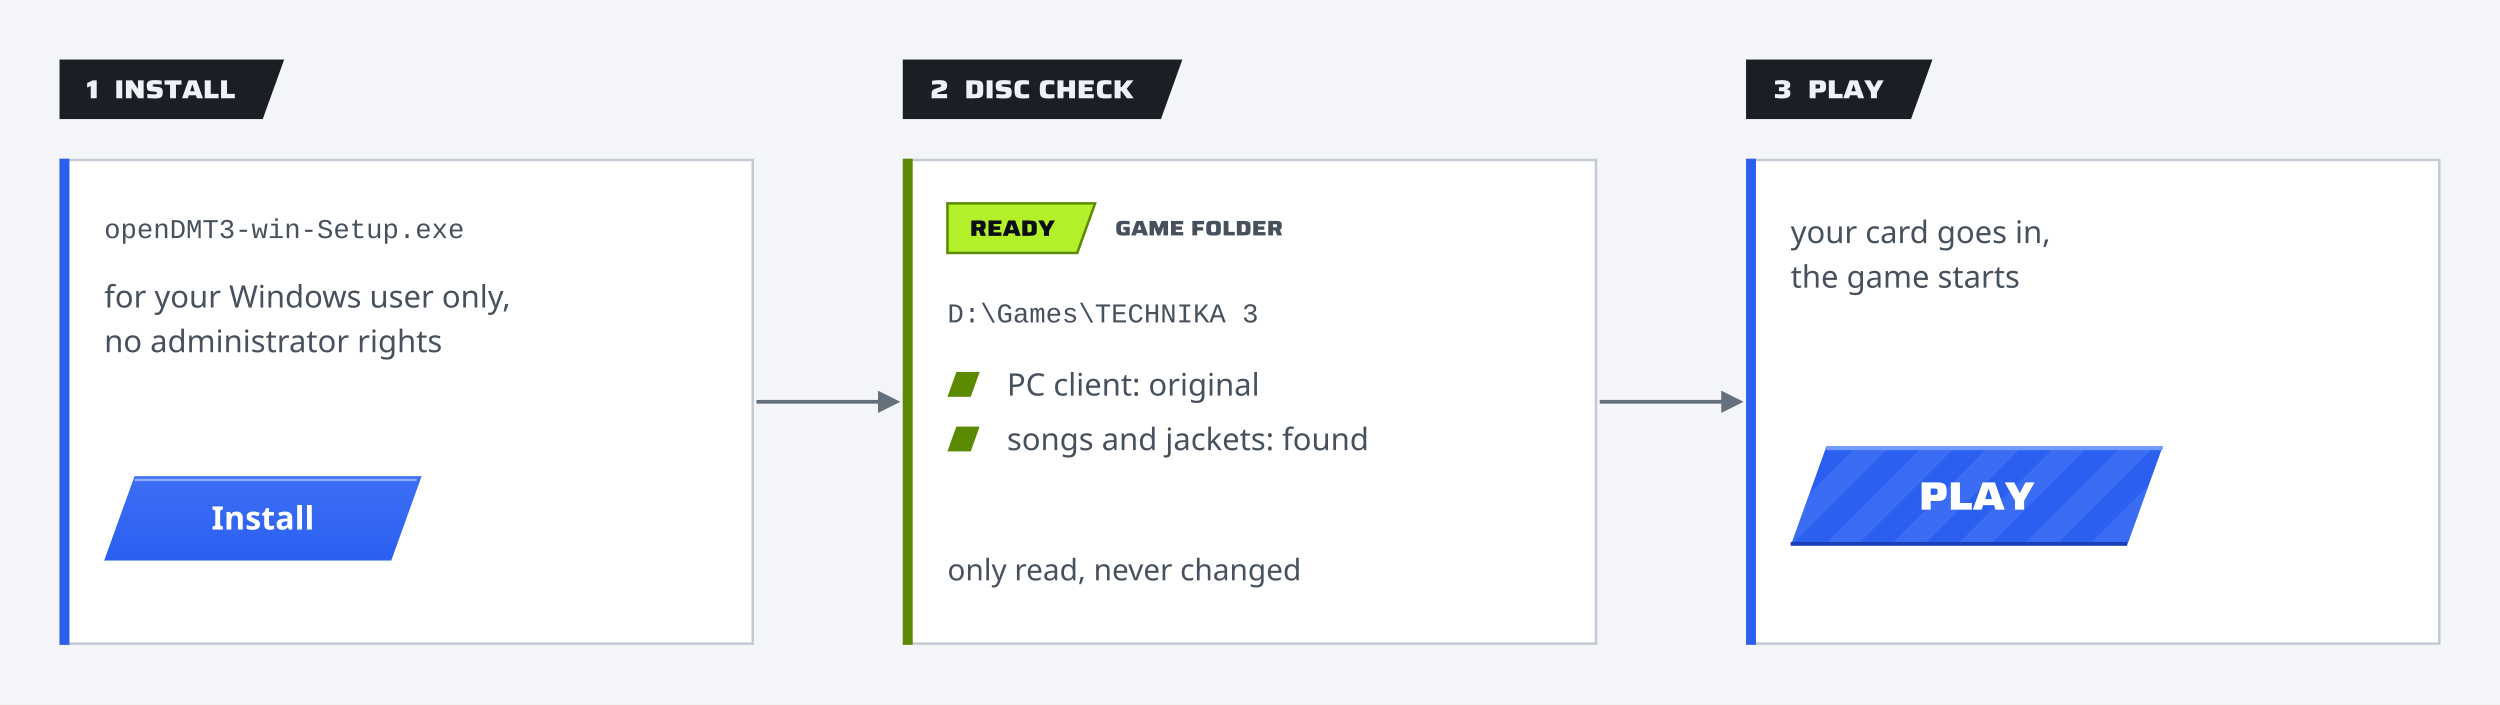
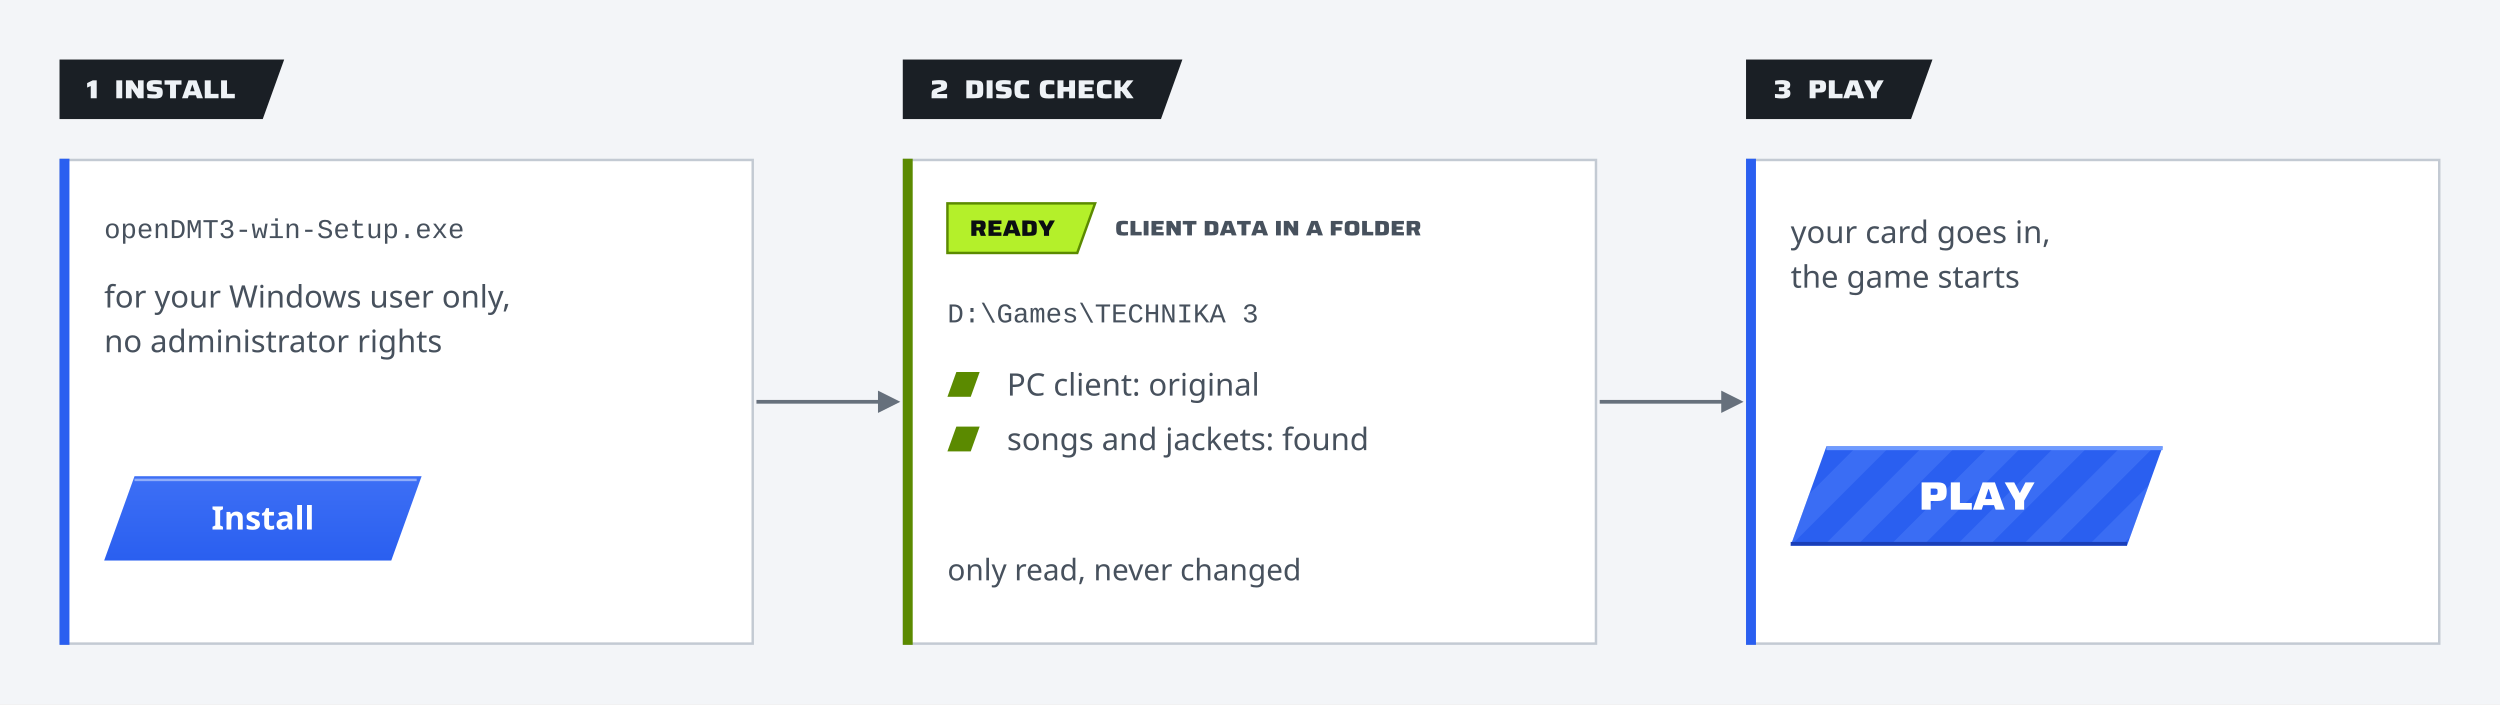
- <svg xmlns="http://www.w3.org/2000/svg" viewBox="-24 -24 1008 284" width="1008" height="284" font-family="Pretendard, -apple-system, BlinkMacSystemFont, 'Segoe UI', 'Noto Sans', 'Malgun Gothic', Helvetica, Arial, sans-serif" role="img" aria-label="Playing in three steps. Install: run openDMT3-win-Setup.exe, which installs for your Windows user without administrator rights. DISC CHECK: the launcher finds your game folder and says what it is, here a made-up folder that is ready, with its PC client, songs and jackets. PLAY: your card goes in and the game starts.">
+ <svg xmlns="http://www.w3.org/2000/svg" viewBox="-24 -24 1008 284" width="1008" height="284" font-family="Pretendard, -apple-system, BlinkMacSystemFont, 'Segoe UI', 'Noto Sans', 'Malgun Gothic', Helvetica, Arial, sans-serif" role="img" aria-label="Playing in three steps. Install: run openDMT3-win-Setup.exe, which installs for your Windows user without administrator rights. DISC CHECK: the launcher finds your client data and says what it is, here made-up client data in a folder that is ready, with its PC client, songs and jackets. PLAY: your card goes in and the game starts.">
  <defs>
    <linearGradient id="button0" x1="0" y1="0" x2="0" y2="1">
      <stop offset="0" stop-color="#3d6ff5" />
      <stop offset="1" stop-color="#2a5ff0" />
    </linearGradient>
    <clipPath id="play1">
      <path d="M712.4,156 L848,156 L833.6,196 L698,196 Z" />
    </clipPath>
  </defs>
  <rect x="-24" y="-24" width="1008" height="284" fill="#f3f5f8" />
  <path d="M0,0 H90.585 L81.945,24 H0 Z" fill="#1a1f25" />
  <path fill="#eef2f6" d="M12.59 15.61V10.7L11.13 11.31V9.5L13.39 8.39H14.99V15.61Z M22.89 15.61V8.39H25.28V15.61Z M26.77 15.61V8.39H29.31L31.55 11.79H31.62V8.39H33.91V15.61H31.65L29.12 11.69H29.06V15.61Z M38.65 15.7Q38.13 15.7 37.54 15.67Q36.95 15.64 36.39 15.61Q35.84 15.57 35.41 15.52V13.91Q35.86 13.94 36.32 13.97Q36.77 14.01 37.18 14.02Q37.59 14.04 37.87 14.04Q38.41 14.04 38.68 14.02Q38.95 14 39.07 13.93Q39.15 13.89 39.18 13.83Q39.21 13.76 39.22 13.67Q39.22 13.57 39.22 13.47Q39.22 13.31 39.19 13.22Q39.16 13.13 39.06 13.09Q38.96 13.04 38.76 13.01Q38.55 12.98 38.22 12.95L36.67 12.79Q36.22 12.75 35.93 12.58Q35.63 12.42 35.47 12.13Q35.3 11.84 35.23 11.43Q35.16 11.02 35.16 10.48Q35.16 9.76 35.41 9.33Q35.65 8.9 36.08 8.68Q36.52 8.45 37.09 8.38Q37.67 8.3 38.33 8.3Q38.8 8.3 39.32 8.32Q39.84 8.35 40.34 8.4Q40.84 8.45 41.2 8.54V10.11Q40.85 10.06 40.4 10.03Q39.95 9.99 39.5 9.98Q39.05 9.96 38.67 9.96Q38.33 9.96 38.12 9.98Q37.9 10 37.77 10.06Q37.64 10.11 37.6 10.2Q37.56 10.3 37.56 10.45Q37.56 10.62 37.6 10.72Q37.64 10.81 37.8 10.87Q37.95 10.92 38.3 10.95L39.83 11.1Q40.16 11.13 40.44 11.2Q40.73 11.28 40.96 11.43Q41.19 11.58 41.36 11.87Q41.44 12.01 41.5 12.22Q41.57 12.42 41.59 12.7Q41.62 12.98 41.62 13.33Q41.62 13.98 41.47 14.41Q41.32 14.85 41.05 15.11Q40.78 15.37 40.41 15.49Q40.03 15.61 39.59 15.65Q39.15 15.7 38.65 15.7Z M44.56 15.61V10.15H42.35V8.39H49.18V10.15H46.95V15.61Z M49.39 15.61 51.98 8.39H55.23L57.82 15.61H55.4L54.99 14.41H52.14L51.73 15.61ZM52.64 12.81H54.48L53.62 10.15H53.51Z M58.56 15.61V8.39H60.97V13.85H64.12V15.61Z M65.13 15.61V8.39H67.53V13.85H70.68V15.61Z" />
  <rect x="0.5" y="40.5" width="279" height="195" fill="#ffffff" stroke="#c3cad3" stroke-width="1" />
  <rect x="0" y="40" width="4" height="196" fill="#2a5ff0" />
  <path d="M281,138 L332,138" fill="none" stroke="#66707c" stroke-width="1.5" stroke-linejoin="round" />
  <path d="M339,138 L330.0,142.5 L330.0,133.5 Z" fill="#66707c" data-tip="339,138" />
  <path d="M340,0 H452.74 L444.1,24 H340 Z" fill="#1a1f25" />
  <path fill="#eef2f6" d="M351.61 15.61V14.51Q351.61 13.96 351.64 13.54Q351.66 13.12 351.79 12.8Q351.92 12.48 352.2 12.25Q352.48 12.01 352.97 11.84L354.81 11.2Q355.11 11.09 355.24 11Q355.38 10.92 355.42 10.8Q355.46 10.68 355.46 10.47Q355.46 10.25 355.36 10.14Q355.26 10.04 355.01 10Q354.76 9.96 354.3 9.96Q354.02 9.96 353.61 9.99Q353.2 10.02 352.74 10.06Q352.27 10.1 351.79 10.16V8.58Q352.21 8.49 352.74 8.44Q353.27 8.38 353.83 8.34Q354.39 8.3 354.87 8.3Q355.49 8.3 356.04 8.38Q356.59 8.45 357 8.66Q357.4 8.87 357.64 9.28Q357.88 9.69 357.88 10.34Q357.88 11.01 357.73 11.44Q357.58 11.87 357.29 12.12Q357.01 12.36 356.54 12.51L354.22 13.28Q354.09 13.32 354.01 13.38Q353.93 13.43 353.9 13.51Q353.87 13.59 353.87 13.73V13.91H357.88V15.61Z M365.63 15.61V8.39H368.58Q369.72 8.39 370.45 8.48Q371.18 8.58 371.59 8.81Q372 9.05 372.18 9.46Q372.37 9.87 372.41 10.49Q372.45 11.12 372.45 12Q372.45 12.89 372.41 13.52Q372.37 14.14 372.18 14.55Q372 14.96 371.59 15.19Q371.18 15.42 370.45 15.52Q369.72 15.61 368.58 15.61ZM368.04 13.95H368.56Q369 13.95 369.28 13.93Q369.55 13.9 369.71 13.81Q369.87 13.71 369.94 13.51Q370.02 13.3 370.03 12.93Q370.05 12.57 370.05 12.01Q370.05 11.44 370.03 11.07Q370.01 10.7 369.94 10.49Q369.87 10.29 369.71 10.19Q369.54 10.09 369.27 10.07Q369 10.05 368.56 10.05H368.04Z M373.82 15.61V8.39H376.21V15.61Z M380.95 15.7Q380.43 15.7 379.84 15.67Q379.25 15.64 378.69 15.61Q378.14 15.57 377.71 15.52V13.91Q378.16 13.94 378.62 13.97Q379.07 14.01 379.48 14.02Q379.89 14.04 380.17 14.04Q380.7 14.04 380.98 14.02Q381.25 14 381.37 13.93Q381.45 13.89 381.48 13.83Q381.51 13.76 381.52 13.67Q381.52 13.57 381.52 13.47Q381.52 13.31 381.49 13.22Q381.46 13.13 381.36 13.09Q381.26 13.04 381.06 13.01Q380.85 12.98 380.52 12.95L378.97 12.79Q378.52 12.75 378.23 12.58Q377.93 12.42 377.76 12.13Q377.6 11.84 377.53 11.43Q377.46 11.02 377.46 10.48Q377.46 9.76 377.71 9.33Q377.95 8.9 378.38 8.68Q378.81 8.45 379.39 8.38Q379.97 8.3 380.63 8.3Q381.1 8.3 381.62 8.32Q382.14 8.35 382.64 8.4Q383.14 8.45 383.5 8.54V10.11Q383.15 10.06 382.7 10.03Q382.25 9.99 381.8 9.98Q381.35 9.96 380.97 9.96Q380.63 9.96 380.42 9.98Q380.2 10 380.07 10.06Q379.94 10.11 379.9 10.2Q379.86 10.3 379.86 10.45Q379.86 10.62 379.9 10.72Q379.94 10.81 380.1 10.87Q380.25 10.92 380.6 10.95L382.13 11.1Q382.46 11.13 382.74 11.2Q383.03 11.28 383.26 11.43Q383.49 11.58 383.66 11.87Q383.74 12.01 383.8 12.22Q383.87 12.42 383.89 12.7Q383.92 12.98 383.92 13.33Q383.92 13.98 383.77 14.41Q383.62 14.85 383.35 15.11Q383.08 15.37 382.7 15.49Q382.33 15.61 381.89 15.65Q381.45 15.7 380.95 15.7Z M388.63 15.7Q387.68 15.7 387.03 15.59Q386.39 15.49 385.99 15.23Q385.59 14.98 385.38 14.56Q385.18 14.13 385.1 13.5Q385.03 12.87 385.03 12Q385.03 11.13 385.1 10.5Q385.17 9.87 385.37 9.44Q385.58 9.02 385.98 8.77Q386.37 8.51 387.03 8.41Q387.68 8.3 388.63 8.3Q389.01 8.3 389.42 8.33Q389.83 8.36 390.22 8.4Q390.61 8.44 390.9 8.5V10.1Q390.42 10.06 390.09 10.04Q389.77 10.02 389.57 10Q389.37 9.99 389.23 9.99Q388.72 9.99 388.38 10.03Q388.04 10.07 387.86 10.18Q387.68 10.29 387.59 10.51Q387.5 10.73 387.47 11.09Q387.45 11.45 387.45 12Q387.45 12.55 387.47 12.91Q387.5 13.28 387.59 13.5Q387.68 13.71 387.86 13.82Q388.04 13.93 388.38 13.97Q388.72 14.01 389.23 14.01Q389.62 14.01 390.1 13.97Q390.59 13.94 390.95 13.9V15.54Q390.67 15.58 390.28 15.62Q389.88 15.65 389.46 15.68Q389.03 15.7 388.63 15.7Z M398.83 15.7Q397.87 15.7 397.23 15.59Q396.58 15.49 396.18 15.23Q395.78 14.98 395.58 14.56Q395.37 14.13 395.3 13.5Q395.23 12.87 395.23 12Q395.23 11.13 395.29 10.5Q395.36 9.87 395.57 9.44Q395.77 9.02 396.17 8.77Q396.57 8.51 397.22 8.41Q397.87 8.3 398.83 8.3Q399.21 8.3 399.62 8.33Q400.02 8.36 400.41 8.4Q400.8 8.44 401.1 8.5V10.1Q400.61 10.06 400.29 10.04Q399.96 10.02 399.76 10Q399.56 9.99 399.43 9.99Q398.91 9.99 398.58 10.03Q398.24 10.07 398.06 10.18Q397.87 10.29 397.78 10.51Q397.69 10.73 397.67 11.09Q397.64 11.45 397.64 12Q397.64 12.55 397.67 12.91Q397.69 13.28 397.78 13.5Q397.87 13.71 398.06 13.82Q398.24 13.93 398.58 13.97Q398.91 14.01 399.43 14.01Q399.81 14.01 400.3 13.97Q400.78 13.94 401.15 13.9V15.54Q400.86 15.58 400.47 15.62Q400.08 15.65 399.65 15.68Q399.23 15.7 398.83 15.7Z M402.39 15.61V8.39H404.79V11.07H407.06V8.39H409.45V15.61H407.06V12.93H404.79V15.61Z M410.94 15.61V8.39H417.02V10.05H413.33V11.16H416.42V12.78H413.33V13.95H417.02V15.61Z M421.85 15.7Q420.9 15.7 420.25 15.59Q419.61 15.49 419.21 15.23Q418.81 14.98 418.6 14.56Q418.4 14.13 418.33 13.5Q418.25 12.87 418.25 12Q418.25 11.13 418.32 10.5Q418.39 9.87 418.59 9.44Q418.8 9.02 419.2 8.77Q419.6 8.51 420.25 8.41Q420.9 8.3 421.85 8.3Q422.23 8.3 422.64 8.33Q423.05 8.36 423.44 8.4Q423.83 8.44 424.12 8.5V10.1Q423.64 10.06 423.31 10.04Q422.99 10.02 422.79 10Q422.59 9.99 422.45 9.99Q421.94 9.99 421.6 10.03Q421.27 10.07 421.08 10.18Q420.9 10.29 420.81 10.51Q420.72 10.73 420.69 11.09Q420.67 11.45 420.67 12Q420.67 12.55 420.69 12.91Q420.72 13.28 420.81 13.5Q420.9 13.71 421.08 13.82Q421.27 13.93 421.6 13.97Q421.94 14.01 422.45 14.01Q422.84 14.01 423.32 13.97Q423.81 13.94 424.17 13.9V15.54Q423.89 15.58 423.5 15.62Q423.1 15.65 422.68 15.68Q422.25 15.7 421.85 15.7Z M425.41 15.61V8.39H427.82V11.14H428.24L430.38 8.39H433.01L430.29 11.78L433.08 15.61H430.35L428.24 12.73H427.82V15.61Z" />
  <rect x="340.5" y="40.5" width="279" height="195" fill="#ffffff" stroke="#c3cad3" stroke-width="1" />
  <rect x="340" y="40" width="4" height="196" fill="#5b8a00" />
  <path d="M621,138 L672,138" fill="none" stroke="#66707c" stroke-width="1.5" stroke-linejoin="round" />
  <path d="M679,138 L670.0,142.5 L670.0,133.5 Z" fill="#66707c" data-tip="679,138" />
  <path d="M680,0 H755.17 L746.53,24 H680 Z" fill="#1a1f25" />
  <path fill="#eef2f6" d="M694.4 15.7Q693.98 15.7 693.49 15.66Q693.01 15.62 692.53 15.57Q692.05 15.52 691.66 15.44V13.88Q692.11 13.92 692.61 13.96Q693.1 14 693.54 14.02Q693.97 14.04 694.29 14.04Q694.75 14.04 695.01 14.01Q695.26 13.97 695.37 13.85Q695.47 13.72 695.47 13.43Q695.47 13.14 695.4 13Q695.33 12.86 695.13 12.82Q694.93 12.78 694.56 12.78H693.26V11.15H694.55Q694.91 11.15 695.09 11.11Q695.27 11.07 695.35 10.93Q695.42 10.8 695.42 10.56Q695.42 10.27 695.33 10.14Q695.23 10.02 694.96 9.99Q694.7 9.96 694.15 9.96Q693.78 9.96 693.34 9.99Q692.89 10.02 692.46 10.05Q692.04 10.09 691.72 10.13V8.56Q692.1 8.48 692.56 8.43Q693.03 8.38 693.51 8.34Q694 8.3 694.41 8.3Q695.43 8.3 696.1 8.45Q696.76 8.59 697.14 8.84Q697.51 9.09 697.67 9.44Q697.83 9.79 697.83 10.23Q697.83 11 697.47 11.38Q697.11 11.75 696.39 11.91V11.95Q696.87 12.05 697.21 12.23Q697.54 12.4 697.71 12.73Q697.89 13.07 697.89 13.67Q697.89 14.09 697.75 14.46Q697.62 14.82 697.25 15.1Q696.89 15.38 696.2 15.54Q695.5 15.7 694.4 15.7Z M705.65 15.61V8.39H709.86Q710.63 8.39 711.12 8.55Q711.6 8.71 711.85 9.02Q712.11 9.33 712.19 9.79Q712.27 10.26 712.27 10.86Q712.27 11.41 712.19 11.86Q712.12 12.31 711.87 12.64Q711.62 12.97 711.14 13.14Q710.66 13.31 709.85 13.31H708.05V15.61ZM708.05 11.7H708.85Q709.21 11.7 709.41 11.66Q709.62 11.63 709.71 11.54Q709.81 11.45 709.84 11.29Q709.88 11.12 709.88 10.86Q709.88 10.58 709.85 10.41Q709.82 10.25 709.72 10.16Q709.62 10.08 709.42 10.05Q709.22 10.02 708.86 10.02H708.05Z M713.38 15.61V8.39H715.78V13.85H718.93V15.61Z M719.19 15.61 721.79 8.39H725.03L727.62 15.61H725.21L724.8 14.41H721.94L721.53 15.61ZM722.45 12.81H724.28L723.42 10.15H723.32Z M730.36 15.61V13.23L727.62 8.39H730.14L731.6 11.19H731.66L733.12 8.39H735.53L732.77 13.23V15.61Z" />
  <rect x="680.5" y="40.5" width="279" height="195" fill="#ffffff" stroke="#c3cad3" stroke-width="1" />
  <rect x="680" y="40" width="4" height="196" fill="#2a5ff0" />
  <text x="18" y="72" font-size="11" font-family="ui-monospace, SFMono-Regular, 'SF Mono', Menlo, Consolas, 'Liberation Mono', 'DejaVu Sans Mono', monospace" fill="#47515d" text-anchor="start" data-box="18,272">openDMT3-win-Setup.exe</text>
  <text x="18" y="100" font-size="12.5" fill="#47515d" text-anchor="start" data-box="18,270">for your Windows user only,</text>
  <text x="18" y="118" font-size="12.5" fill="#47515d" text-anchor="start" data-box="18,270">no administrator rights</text>
  <path d="M30.24,168 L146,168 L133.76,202 L18,202 Z" fill="url(#button0)" />
  <path d="M30.24,169.5 H144" stroke="#ffffff" stroke-opacity="0.43" stroke-width="1" />
  <text x="82" y="189.5" font-size="13" font-weight="600" fill="#ffffff" text-anchor="middle" data-box="30.24,142">Install</text>
  <path d="M358,58 H417.544 L410.344,78 H358 Z" fill="#b4f02a" stroke="#5b8a00" stroke-width="1" />
  <path fill="#0b0e12" d="M367.63 71.1V64.9H371.34Q372.01 64.9 372.43 65.03Q372.85 65.17 373.07 65.42Q373.28 65.68 373.36 66.06Q373.44 66.43 373.44 66.93Q373.44 67.35 373.37 67.7Q373.31 68.05 373.12 68.32Q372.94 68.59 372.56 68.75L373.55 71.1H371.44L370.51 68.59L371.05 68.86Q370.92 68.94 370.78 68.95Q370.65 68.96 370.56 68.96H369.7V71.1ZM369.7 67.64H370.43Q370.76 67.64 370.95 67.61Q371.14 67.59 371.23 67.51Q371.33 67.44 371.36 67.31Q371.38 67.18 371.38 66.96Q371.38 66.74 371.36 66.61Q371.33 66.48 371.23 66.41Q371.14 66.34 370.96 66.32Q370.77 66.3 370.44 66.3H369.7Z M374.57 71.1V64.9H379.78V66.33H376.61V67.28H379.26V68.67H376.61V69.67H379.78V71.1Z M380.32 71.1 382.54 64.9H385.32L387.55 71.1H385.48L385.13 70.07H382.68L382.33 71.1ZM383.11 68.69H384.69L383.95 66.42H383.86Z M388.19 71.1V64.9H390.71Q391.7 64.9 392.32 64.99Q392.95 65.07 393.3 65.27Q393.65 65.47 393.81 65.82Q393.96 66.17 394 66.71Q394.04 67.24 394.04 68Q394.04 68.77 394 69.3Q393.96 69.84 393.81 70.19Q393.65 70.54 393.3 70.74Q392.95 70.93 392.32 71.02Q391.7 71.1 390.71 71.1ZM390.26 69.67H390.7Q391.07 69.67 391.31 69.65Q391.55 69.63 391.69 69.55Q391.82 69.47 391.88 69.29Q391.95 69.12 391.96 68.8Q391.97 68.49 391.97 68.01Q391.97 67.52 391.96 67.2Q391.94 66.88 391.88 66.71Q391.82 66.53 391.68 66.45Q391.54 66.36 391.31 66.34Q391.07 66.33 390.7 66.33H390.26Z M396.92 71.1V69.05L394.57 64.9H396.73L397.98 67.31H398.02L399.27 64.9H401.34L398.98 69.05V71.1Z" />
-   <path fill="#47515d" d="M429.09 70.99Q428.33 70.99 427.8 70.9Q427.27 70.81 426.92 70.61Q426.57 70.41 426.38 70.06Q426.19 69.72 426.11 69.21Q426.03 68.71 426.03 68Q426.03 67.29 426.11 66.79Q426.18 66.28 426.38 65.94Q426.57 65.59 426.91 65.39Q427.25 65.18 427.78 65.09Q428.3 65.01 429.04 65.01Q429.39 65.01 429.82 65.04Q430.24 65.07 430.68 65.11Q431.12 65.15 431.49 65.22V66.48Q431.17 66.44 430.84 66.41Q430.5 66.39 430.21 66.37Q429.91 66.35 429.73 66.35Q429.22 66.35 428.89 66.37Q428.56 66.39 428.37 66.47Q428.18 66.55 428.09 66.73Q427.99 66.9 427.97 67.21Q427.94 67.52 427.94 68Q427.94 68.42 427.96 68.71Q427.98 69 428.06 69.19Q428.13 69.39 428.26 69.49Q428.4 69.59 428.62 69.63Q428.84 69.67 429.17 69.67Q429.24 69.67 429.36 69.67Q429.47 69.67 429.59 69.66Q429.71 69.66 429.8 69.66V68.68H428.94V67.47H431.51V70.81Q431.15 70.86 430.71 70.91Q430.27 70.95 429.85 70.97Q429.43 70.99 429.09 70.99Z M432.08 70.92 434.18 65.08H436.81L438.91 70.92H436.95L436.62 69.96H434.31L433.98 70.92ZM434.72 68.65H436.2L435.51 66.5H435.42Z M439.51 70.92V65.08H442.08L443.19 67.94H443.27L444.37 65.08H446.95V70.92H445.09V67.63H445.01L443.8 70.92H442.6L441.4 67.63H441.31V70.92Z M448.15 70.92V65.08H453.08V66.42H450.08V67.32H452.58V68.63H450.08V69.58H453.08V70.92Z M456.76 70.92V65.08H461.5V66.42H458.69V67.59H461.1V68.94H458.69V70.92Z M465.32 70.99Q464.45 70.99 463.89 70.91Q463.33 70.82 463.02 70.62Q462.71 70.41 462.56 70.07Q462.42 69.73 462.38 69.22Q462.35 68.71 462.35 68.01Q462.35 67.3 462.38 66.79Q462.42 66.27 462.56 65.93Q462.71 65.59 463.02 65.39Q463.33 65.18 463.89 65.09Q464.45 65.01 465.32 65.01Q466.19 65.01 466.75 65.09Q467.3 65.18 467.62 65.39Q467.93 65.59 468.07 65.93Q468.21 66.27 468.25 66.79Q468.28 67.3 468.28 68.01Q468.28 68.71 468.25 69.22Q468.21 69.73 468.07 70.07Q467.93 70.41 467.62 70.62Q467.3 70.82 466.75 70.91Q466.19 70.99 465.32 70.99ZM465.32 69.62Q465.62 69.62 465.81 69.6Q466 69.58 466.1 69.5Q466.21 69.43 466.26 69.25Q466.31 69.08 466.32 68.78Q466.34 68.48 466.34 68.01Q466.34 67.53 466.32 67.23Q466.31 66.93 466.26 66.75Q466.21 66.58 466.1 66.5Q466 66.42 465.81 66.4Q465.62 66.38 465.32 66.38Q465.03 66.38 464.84 66.4Q464.64 66.42 464.53 66.5Q464.42 66.58 464.38 66.75Q464.33 66.93 464.32 67.23Q464.3 67.53 464.3 68.01Q464.3 68.48 464.32 68.78Q464.33 69.08 464.38 69.25Q464.42 69.43 464.53 69.5Q464.64 69.58 464.84 69.6Q465.03 69.62 465.32 69.62Z M469.38 70.92V65.08H471.32V69.5H473.88V70.92Z M474.69 70.92V65.08H477.08Q478.01 65.08 478.6 65.15Q479.19 65.23 479.52 65.42Q479.85 65.61 480 65.94Q480.15 66.27 480.18 66.78Q480.22 67.29 480.22 68Q480.22 68.72 480.18 69.23Q480.15 69.73 480 70.07Q479.85 70.4 479.52 70.58Q479.19 70.77 478.6 70.85Q478.01 70.92 477.08 70.92ZM476.65 69.58H477.06Q477.42 69.58 477.64 69.56Q477.87 69.54 478 69.46Q478.12 69.39 478.18 69.22Q478.24 69.05 478.26 68.76Q478.27 68.46 478.27 68.01Q478.27 67.55 478.25 67.25Q478.24 66.95 478.18 66.78Q478.12 66.61 477.99 66.53Q477.86 66.45 477.64 66.44Q477.42 66.42 477.06 66.42H476.65Z M481.32 70.92V65.08H486.24V66.42H483.25V67.32H485.75V68.63H483.25V69.58H486.24V70.92Z M487.35 70.92V65.08H490.85Q491.49 65.08 491.88 65.2Q492.28 65.32 492.48 65.56Q492.69 65.81 492.76 66.16Q492.83 66.52 492.83 66.99Q492.83 67.39 492.77 67.72Q492.71 68.05 492.54 68.3Q492.36 68.55 492.01 68.71L492.94 70.92H490.94L490.07 68.55L490.58 68.81Q490.45 68.88 490.33 68.9Q490.2 68.91 490.11 68.91H489.3V70.92ZM489.3 67.66H489.99Q490.31 67.66 490.48 67.63Q490.66 67.61 490.75 67.54Q490.84 67.47 490.87 67.35Q490.89 67.23 490.89 67.01Q490.89 66.81 490.87 66.69Q490.84 66.56 490.75 66.5Q490.66 66.44 490.49 66.41Q490.31 66.39 490 66.39H489.3Z" />
+   <path fill="#47515d" d="M428.94 70.99Q428.17 70.99 427.65 70.91Q427.12 70.82 426.8 70.62Q426.48 70.41 426.31 70.07Q426.15 69.73 426.09 69.22Q426.03 68.71 426.03 68Q426.03 67.29 426.08 66.78Q426.14 66.27 426.3 65.93Q426.47 65.59 426.79 65.38Q427.12 65.18 427.64 65.09Q428.17 65.01 428.94 65.01Q429.25 65.01 429.58 65.03Q429.91 65.05 430.23 65.08Q430.54 65.12 430.78 65.17V66.46Q430.39 66.43 430.13 66.41Q429.86 66.39 429.7 66.39Q429.54 66.38 429.43 66.38Q429.01 66.38 428.74 66.41Q428.47 66.44 428.32 66.53Q428.17 66.61 428.1 66.79Q428.03 66.97 428 67.26Q427.98 67.56 427.98 68Q427.98 68.44 428 68.74Q428.03 69.04 428.1 69.21Q428.17 69.39 428.32 69.47Q428.47 69.56 428.74 69.59Q429.01 69.62 429.43 69.62Q429.74 69.62 430.13 69.6Q430.52 69.57 430.82 69.54V70.86Q430.59 70.9 430.27 70.93Q429.96 70.96 429.61 70.98Q429.27 70.99 428.94 70.99Z M431.83 70.92V65.08H433.77V69.5H436.32V70.92Z M437.14 70.92V65.08H439.08V70.92Z M440.28 70.92V65.08H445.2V66.42H442.21V67.32H444.71V68.63H442.21V69.58H445.2V70.92Z M446.32 70.92V65.08H448.38L450.19 67.83H450.25V65.08H452.1V70.92H450.27L448.22 67.75H448.17V70.92Z M454.67 70.92V66.5H452.88V65.08H458.41V66.5H456.6V70.92Z M461.75 70.92V65.08H464.14Q465.07 65.08 465.66 65.15Q466.25 65.23 466.58 65.42Q466.91 65.61 467.06 65.94Q467.21 66.27 467.24 66.78Q467.28 67.29 467.28 68Q467.28 68.72 467.24 69.23Q467.21 69.73 467.06 70.07Q466.91 70.4 466.58 70.58Q466.25 70.77 465.66 70.85Q465.07 70.92 464.14 70.92ZM463.71 69.58H464.13Q464.48 69.58 464.71 69.56Q464.93 69.54 465.06 69.46Q465.19 69.39 465.25 69.22Q465.31 69.05 465.32 68.76Q465.33 68.46 465.33 68.01Q465.33 67.55 465.32 67.25Q465.3 66.95 465.24 66.78Q465.19 66.61 465.06 66.53Q464.92 66.45 464.7 66.44Q464.48 66.42 464.13 66.42H463.71Z M467.78 70.92 469.88 65.08H472.51L474.61 70.92H472.65L472.32 69.96H470.01L469.68 70.92ZM470.42 68.65H471.9L471.21 66.5H471.12Z M476.57 70.92V66.5H474.78V65.08H480.31V66.5H478.51V70.92Z M480.48 70.92 482.58 65.08H485.21L487.3 70.92H485.35L485.02 69.96H482.71L482.37 70.92ZM483.11 68.65H484.6L483.9 66.5H483.82Z M490.48 70.92V65.08H492.42V70.92Z M493.63 70.92V65.08H495.69L497.5 67.83H497.56V65.08H499.41V70.92H497.58L495.53 67.75H495.48V70.92Z M502.59 70.92 504.69 65.08H507.31L509.41 70.92H507.46L507.13 69.96H504.81L504.48 70.92ZM505.22 68.65H506.71L506.01 66.5H505.93Z M512.59 70.92V65.08H517.33V66.42H514.52V67.59H516.93V68.94H514.52V70.92Z M521.14 70.99Q520.28 70.99 519.72 70.91Q519.16 70.82 518.85 70.62Q518.53 70.41 518.39 70.07Q518.24 69.73 518.21 69.22Q518.18 68.71 518.18 68.01Q518.18 67.3 518.21 66.79Q518.24 66.27 518.39 65.93Q518.53 65.59 518.85 65.39Q519.16 65.18 519.72 65.09Q520.28 65.01 521.14 65.01Q522.02 65.01 522.58 65.09Q523.13 65.18 523.45 65.39Q523.76 65.59 523.9 65.93Q524.04 66.27 524.08 66.79Q524.11 67.3 524.11 68.01Q524.11 68.71 524.08 69.22Q524.04 69.73 523.9 70.07Q523.76 70.41 523.45 70.62Q523.13 70.82 522.58 70.91Q522.02 70.99 521.14 70.99ZM521.14 69.62Q521.45 69.62 521.64 69.6Q521.82 69.58 521.93 69.5Q522.04 69.43 522.09 69.25Q522.14 69.08 522.15 68.78Q522.16 68.48 522.16 68.01Q522.16 67.53 522.15 67.23Q522.14 66.93 522.09 66.75Q522.04 66.58 521.93 66.5Q521.82 66.42 521.64 66.4Q521.45 66.38 521.14 66.38Q520.85 66.38 520.66 66.4Q520.47 66.42 520.36 66.5Q520.25 66.58 520.2 66.75Q520.16 66.93 520.14 67.23Q520.13 67.53 520.13 68.01Q520.13 68.48 520.14 68.78Q520.16 69.08 520.2 69.25Q520.25 69.43 520.36 69.5Q520.47 69.58 520.66 69.6Q520.85 69.62 521.14 69.62Z M525.21 70.92V65.08H527.15V69.5H529.7V70.92Z M530.52 70.92V65.08H532.91Q533.83 65.08 534.42 65.15Q535.02 65.23 535.35 65.42Q535.68 65.61 535.83 65.94Q535.98 66.27 536.01 66.78Q536.04 67.29 536.04 68Q536.04 68.72 536.01 69.23Q535.98 69.73 535.83 70.07Q535.68 70.4 535.35 70.58Q535.02 70.77 534.42 70.85Q533.83 70.92 532.91 70.92ZM532.47 69.58H532.89Q533.25 69.58 533.47 69.56Q533.7 69.54 533.83 69.46Q533.95 69.39 534.01 69.22Q534.07 69.05 534.08 68.76Q534.1 68.46 534.1 68.01Q534.1 67.55 534.08 67.25Q534.06 66.95 534.01 66.78Q533.95 66.61 533.82 66.53Q533.69 66.45 533.47 66.44Q533.25 66.42 532.89 66.42H532.47Z M537.15 70.92V65.08H542.07V66.42H539.08V67.32H541.58V68.63H539.08V69.58H542.07V70.92Z M543.18 70.92V65.08H546.68Q547.31 65.08 547.71 65.2Q548.11 65.32 548.31 65.56Q548.51 65.81 548.59 66.16Q548.66 66.52 548.66 66.99Q548.66 67.39 548.6 67.72Q548.54 68.05 548.36 68.3Q548.19 68.55 547.83 68.71L548.77 70.92H546.77L545.9 68.55L546.41 68.81Q546.28 68.88 546.15 68.9Q546.03 68.91 545.94 68.91H545.13V70.92ZM545.13 67.66H545.82Q546.13 67.66 546.31 67.63Q546.49 67.61 546.58 67.54Q546.67 67.47 546.69 67.35Q546.72 67.23 546.72 67.01Q546.72 66.81 546.69 66.69Q546.67 66.56 546.58 66.5Q546.49 66.44 546.32 66.41Q546.14 66.39 545.83 66.39H545.13Z" />
  <text x="358" y="106" font-size="11" font-family="ui-monospace, SFMono-Regular, 'SF Mono', Menlo, Consolas, 'Liberation Mono', 'DejaVu Sans Mono', monospace" fill="#47515d" text-anchor="start" data-box="358,612">D:\Games\TECHNIKA 3</text>
  <path d="M361.6,126 L371,126 L367.4,136 L358,136 Z" fill="#5b8a00" />
  <text x="382" y="135.5" font-size="12.5" fill="#47515d" text-anchor="start" data-box="382,612">PC client: original</text>
  <path d="M361.6,148 L371,148 L367.4,158 L358,158 Z" fill="#5b8a00" />
  <text x="382" y="157.5" font-size="12.5" fill="#47515d" text-anchor="start" data-box="382,612">songs and jackets: found</text>
  <text x="358" y="210" font-size="12" fill="#47515d" text-anchor="start" data-box="358,612">only read, never changed</text>
  <text x="698" y="74" font-size="12.5" fill="#47515d" text-anchor="start" data-box="698,950">your card goes in,</text>
  <text x="698" y="92" font-size="12.5" fill="#47515d" text-anchor="start" data-box="698,950">the game starts</text>
  <path d="M712.4,156 L848,156 L833.6,196 L698,196 Z" fill="#2a5ff0" />
  <path d="M658,196 H671.333 L711.333,156 H698 Z M684.667,196 H698 L738,156 H724.667 Z M711.333,196 H724.667 L764.667,156 H751.333 Z M738,196 H751.333 L791.333,156 H778 Z M764.667,196 H778 L818,156 H804.667 Z M791.333,196 H804.667 L844.667,156 H831.333 Z M818,196 H831.333 L871.333,156 H858 Z M844.667,196 H858 L898,156 H884.667 Z M871.333,196 H884.667 L924.667,156 H911.333 Z" fill="#6f9bff" fill-opacity="0.25" clip-path="url(#play1)" />
  <path d="M712.4,156.75 H848" stroke="#6f9bff" stroke-width="1.5" />
  <path d="M698,195.25 H833.6" stroke="#1a3fb8" stroke-width="1.5" />
  <path fill="#ffffff" d="M750.8 181.5V170.5H757.22Q758.4 170.5 759.14 170.74Q759.87 170.99 760.26 171.46Q760.64 171.94 760.77 172.64Q760.9 173.34 760.9 174.26Q760.9 175.1 760.78 175.79Q760.66 176.48 760.28 176.98Q759.9 177.47 759.17 177.74Q758.43 178 757.2 178H754.46V181.5ZM754.46 175.54H755.68Q756.22 175.54 756.54 175.49Q756.85 175.44 756.99 175.3Q757.14 175.17 757.19 174.91Q757.25 174.66 757.25 174.26Q757.25 173.84 757.2 173.58Q757.15 173.33 757 173.2Q756.85 173.07 756.54 173.02Q756.24 172.98 755.7 172.98H754.46Z M762.58 181.5V170.5H766.24V178.82H771.04V181.5Z M771.44 181.5 775.39 170.5H780.34L784.29 181.5H780.61L779.98 179.68H775.63L775.01 181.5ZM776.4 177.23H779.2L777.89 173.18H777.73Z M788.46 181.5V177.87L784.29 170.5H788.13L790.35 174.77H790.43L792.66 170.5H796.34L792.13 177.87V181.5Z" />
</svg>
